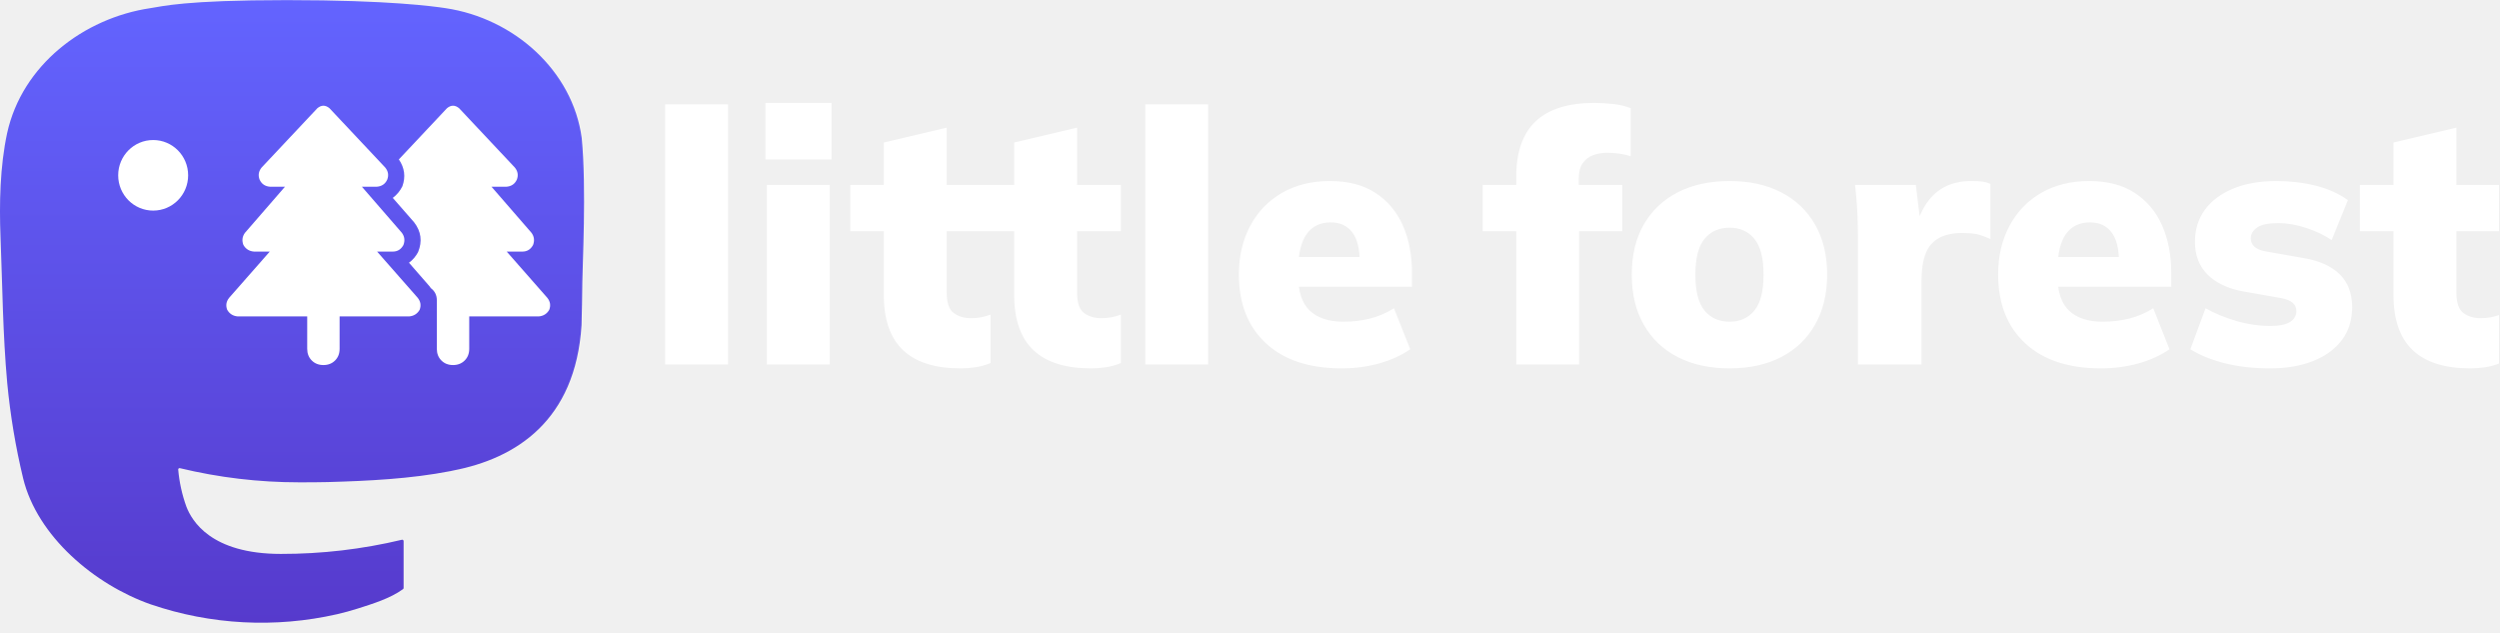
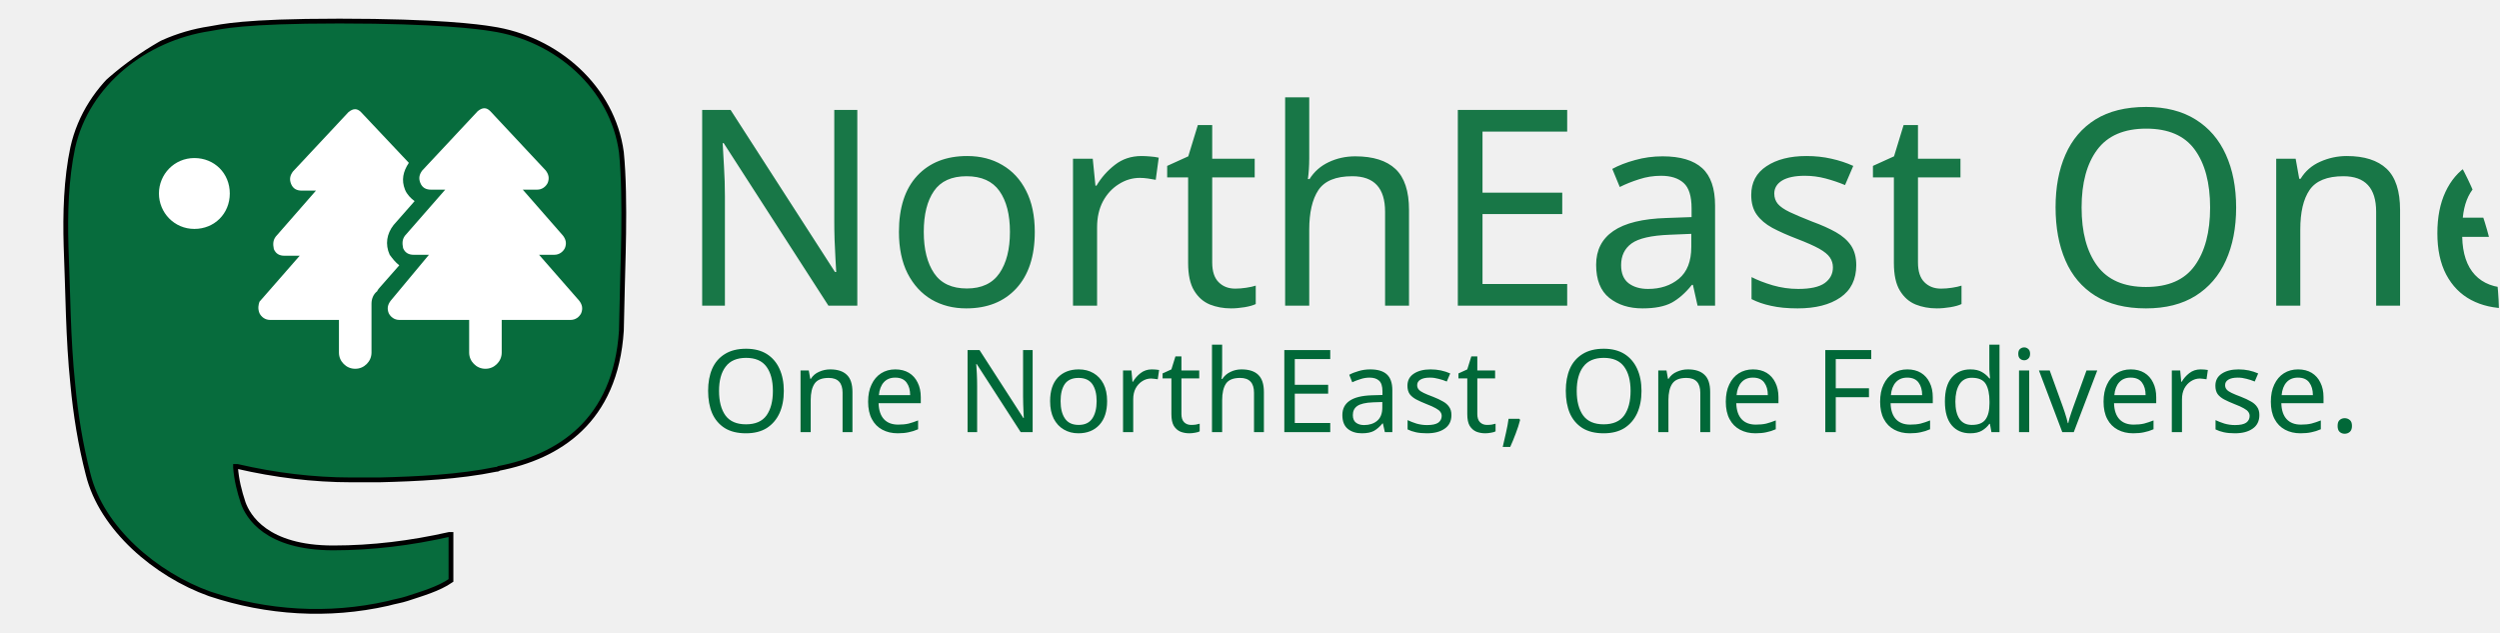
- <svg xmlns="http://www.w3.org/2000/svg" xmlns:xlink="http://www.w3.org/1999/xlink" width="261" height="66" viewBox="0 0 261 66" fill="none">
-   <symbol id="logo-symbol-wordmark">
-     <path d="M60.754 14.403C59.814 7.419 53.727 1.916 46.512 0.849C45.294 0.669 40.682 0.013 29.997 0.013H29.918C19.23 0.013 16.937 0.669 15.72 0.849C8.705 1.886 2.299 6.832 0.745 13.898C-0.003 17.378 -0.083 21.237 0.056 24.776C0.254 29.851 0.293 34.918 0.753 39.973C1.072 43.331 1.628 46.661 2.417 49.941C3.894 55.997 9.875 61.037 15.734 63.093C22.008 65.237 28.754 65.593 35.218 64.121C35.929 63.956 36.632 63.764 37.325 63.545C38.897 63.046 40.738 62.487 42.091 61.507C42.11 61.493 42.125 61.475 42.136 61.455C42.147 61.434 42.153 61.412 42.153 61.389V56.49C42.153 56.469 42.148 56.447 42.138 56.428C42.129 56.409 42.115 56.392 42.098 56.379C42.081 56.365 42.061 56.356 42.04 56.351C42.019 56.346 41.997 56.347 41.976 56.351C37.834 57.341 33.59 57.836 29.332 57.829C22.005 57.829 20.034 54.351 19.469 52.904C19.016 51.653 18.727 50.348 18.612 49.022C18.611 49 18.615 48.977 18.624 48.957C18.633 48.937 18.647 48.919 18.664 48.904C18.682 48.89 18.702 48.88 18.724 48.876C18.745 48.871 18.768 48.871 18.79 48.877C22.862 49.859 27.037 50.355 31.227 50.354C32.234 50.354 33.239 50.354 34.246 50.328C38.46 50.209 42.901 49.994 47.047 49.184C47.15 49.164 47.253 49.146 47.342 49.119C53.881 47.864 60.104 43.923 60.736 33.943C60.76 33.55 60.819 29.828 60.819 29.42C60.822 28.035 61.265 19.591 60.754 14.403Z" fill="url(#paint0_linear_89_11)" />
-     <path d="M12.344 18.303C12.344 16.267 13.978 14.619 15.997 14.619C18.016 14.619 19.65 16.267 19.65 18.303C19.65 20.34 18.016 21.987 15.997 21.987C13.978 21.987 12.344 20.34 12.344 18.303Z" fill="#FFFFFF" />
-     <path d="M 43.615 31.078 C 43.932 31.466 44.002 31.888 43.826 32.347 C 43.579 32.77 43.209 32.999 42.715 33.035 L 35.47 33.035 L 35.47 36.419 C 35.47 36.912 35.312 37.318 34.995 37.635 C 34.677 37.952 34.272 38.111 33.779 38.111 C 33.285 38.111 32.879 37.952 32.562 37.635 C 32.245 37.318 32.086 36.912 32.086 36.419 L 32.086 33.035 L 24.841 33.035 C 24.349 32.999 23.978 32.77 23.731 32.347 C 23.555 31.888 23.626 31.466 23.943 31.078 L 28.174 26.266 L 26.534 26.266 C 26.04 26.231 25.671 26.001 25.424 25.578 C 25.247 25.12 25.3 24.697 25.582 24.309 L 29.76 19.497 L 28.226 19.497 C 27.698 19.462 27.327 19.215 27.115 18.756 C 26.94 18.299 27.01 17.876 27.327 17.487 L 33.144 11.301 C 33.567 10.949 33.991 10.949 34.413 11.301 L 40.23 17.487 C 40.548 17.876 40.618 18.299 40.441 18.756 C 40.23 19.215 39.86 19.462 39.331 19.497 L 37.798 19.497 L 41.975 24.309 C 42.257 24.697 42.31 25.12 42.134 25.578 C 41.887 26.036 41.516 26.266 41.024 26.266 L 39.384 26.266 L 43.615 31.078 Z" fill="#FFFFFF" />
-     <path d="M 57.363 32.347 C 57.116 32.77 56.746 32.999 56.253 33.035 L 49.008 33.035 L 49.008 36.419 C 49.008 36.912 48.849 37.318 48.532 37.635 C 48.215 37.952 47.809 38.111 47.316 38.111 C 46.822 38.111 46.417 37.952 46.1 37.635 C 45.782 37.318 45.624 36.912 45.624 36.419 L 45.624 31.342 C 45.624 30.813 45.412 30.39 44.989 30.073 C 44.954 30.003 44.919 29.95 44.884 29.915 L 42.715 27.429 C 43.103 27.148 43.42 26.777 43.667 26.318 C 44.126 25.191 43.984 24.151 43.244 23.199 L 41.024 20.661 C 41.446 20.344 41.782 19.938 42.027 19.444 C 42.381 18.457 42.257 17.522 41.658 16.642 L 46.681 11.301 C 47.105 10.949 47.527 10.949 47.951 11.301 L 53.767 17.487 C 54.084 17.876 54.156 18.299 53.979 18.756 C 53.767 19.215 53.397 19.462 52.868 19.497 L 51.335 19.497 L 55.513 24.309 C 55.794 24.697 55.847 25.12 55.672 25.578 C 55.425 26.036 55.054 26.266 54.561 26.266 L 52.922 26.266 L 57.151 31.078 C 57.469 31.466 57.54 31.888 57.363 32.347 Z" fill="#FFFFFF" />
-     <path d="M 69.466 38.051 L 69.466 10.893 L 76.035 10.893 L 76.035 38.051 Z M 80.093 38.051 L 80.093 19.306 L 86.661 19.306 L 86.661 38.051 Z M 79.945 16.649 L 79.945 10.745 L 86.845 10.745 L 86.845 16.649 Z M 100.314 38.457 Q 96.329 38.457 94.318 36.557 Q 92.307 34.656 92.307 30.782 L 92.307 24.14 L 88.801 24.14 L 88.801 19.306 L 92.307 19.306 L 92.307 14.878 L 98.875 13.328 L 98.875 19.306 L 103.451 19.306 L 103.451 24.14 L 98.875 24.14 L 98.875 30.523 Q 98.875 32.147 99.613 32.682 Q 100.351 33.217 101.384 33.217 Q 102.011 33.217 102.473 33.125 Q 102.934 33.033 103.451 32.848 L 103.451 37.903 Q 102.639 38.235 101.845 38.346 Q 101.052 38.457 100.314 38.457 Z M 113.93 38.457 Q 109.945 38.457 107.934 36.557 Q 105.923 34.656 105.923 30.782 L 105.923 24.14 L 102.417 24.14 L 102.417 19.306 L 105.923 19.306 L 105.923 14.878 L 112.491 13.328 L 112.491 19.306 L 117.067 19.306 L 117.067 24.14 L 112.491 24.14 L 112.491 30.523 Q 112.491 32.147 113.229 32.682 Q 113.967 33.217 115 33.217 Q 115.627 33.217 116.089 33.125 Q 116.55 33.033 117.067 32.848 L 117.067 37.903 Q 116.255 38.235 115.461 38.346 Q 114.668 38.457 113.93 38.457 Z M 119.613 38.051 L 119.613 10.893 L 126.181 10.893 L 126.181 38.051 Z M 140.129 38.457 Q 135.037 38.457 132.214 35.837 Q 129.391 33.217 129.391 28.641 Q 129.391 25.8 130.572 23.586 Q 131.753 21.372 133.893 20.136 Q 136.033 18.9 138.911 18.9 Q 141.753 18.9 143.653 20.136 Q 145.553 21.372 146.513 23.531 Q 147.472 25.689 147.472 28.531 L 147.472 29.933 L 134.889 29.933 L 134.889 26.833 L 142.638 26.833 L 142.011 27.35 Q 142.011 25.247 141.218 24.232 Q 140.424 23.217 138.985 23.217 Q 137.325 23.217 136.458 24.453 Q 135.59 25.689 135.59 28.162 L 135.59 28.826 Q 135.59 31.298 136.808 32.442 Q 138.026 33.586 140.314 33.586 Q 141.79 33.586 143.1 33.254 Q 144.41 32.922 145.59 32.184 L 147.288 36.464 Q 145.886 37.424 144.041 37.94 Q 142.196 38.457 140.129 38.457 Z M 158.359 38.051 L 158.359 24.14 L 154.853 24.14 L 154.853 19.306 L 160.204 19.306 L 158.359 21.003 L 158.359 18.457 Q 158.359 14.583 160.388 12.664 Q 162.418 10.745 166.514 10.745 Q 167.436 10.745 168.469 10.856 Q 169.503 10.966 170.314 11.298 L 170.314 16.317 Q 169.798 16.132 169.134 16.04 Q 168.469 15.948 167.842 15.948 Q 167.104 15.948 166.421 16.188 Q 165.739 16.428 165.314 17.018 Q 164.89 17.608 164.89 18.642 L 164.89 20.302 L 163.968 19.306 L 169.429 19.306 L 169.429 24.14 L 164.927 24.14 L 164.927 38.051 Z M 180.647 38.457 Q 177.51 38.457 175.222 37.276 Q 172.935 36.095 171.68 33.9 Q 170.425 31.704 170.425 28.678 Q 170.425 25.616 171.68 23.439 Q 172.935 21.261 175.222 20.081 Q 177.51 18.9 180.647 18.9 Q 183.746 18.9 186.034 20.081 Q 188.322 21.261 189.576 23.457 Q 190.831 25.653 190.831 28.678 Q 190.831 31.667 189.576 33.881 Q 188.322 36.095 186.034 37.276 Q 183.746 38.457 180.647 38.457 Z M 180.647 33.586 Q 182.27 33.586 183.23 32.424 Q 184.189 31.261 184.189 28.678 Q 184.189 26.095 183.23 24.933 Q 182.27 23.771 180.647 23.771 Q 178.986 23.771 178.027 24.933 Q 177.067 26.095 177.067 28.678 Q 177.067 31.261 178.027 32.424 Q 178.986 33.586 180.647 33.586 Z M 194.042 38.051 L 194.042 24.435 Q 194.042 23.143 193.968 21.852 Q 193.894 20.56 193.746 19.306 L 200.093 19.306 L 200.794 25.062 L 199.798 25.062 Q 200.167 22.959 200.979 21.594 Q 201.791 20.228 203.008 19.564 Q 204.226 18.9 205.886 18.9 Q 206.661 18.9 207.049 18.955 Q 207.436 19.011 207.879 19.195 L 207.879 24.951 Q 206.957 24.546 206.403 24.435 Q 205.85 24.324 204.964 24.324 Q 203.451 24.324 202.492 24.859 Q 201.532 25.394 201.108 26.501 Q 200.684 27.608 200.684 29.343 L 200.684 38.051 Z M 219.428 38.457 Q 214.336 38.457 211.513 35.837 Q 208.69 33.217 208.69 28.641 Q 208.69 25.8 209.871 23.586 Q 211.052 21.372 213.192 20.136 Q 215.332 18.9 218.211 18.9 Q 221.052 18.9 222.952 20.136 Q 224.853 21.372 225.812 23.531 Q 226.771 25.689 226.771 28.531 L 226.771 29.933 L 214.189 29.933 L 214.189 26.833 L 221.938 26.833 L 221.31 27.35 Q 221.31 25.247 220.517 24.232 Q 219.724 23.217 218.284 23.217 Q 216.624 23.217 215.757 24.453 Q 214.89 25.689 214.89 28.162 L 214.89 28.826 Q 214.89 31.298 216.107 32.442 Q 217.325 33.586 219.613 33.586 Q 221.089 33.586 222.399 33.254 Q 223.709 32.922 224.89 32.184 L 226.587 36.464 Q 225.185 37.424 223.34 37.94 Q 221.495 38.457 219.428 38.457 Z M 237.104 38.457 Q 234.484 38.457 232.362 37.922 Q 230.24 37.387 228.764 36.464 L 230.351 32.184 Q 231.79 32.996 233.58 33.512 Q 235.369 34.029 237.141 34.029 Q 238.543 34.029 239.189 33.605 Q 239.834 33.18 239.834 32.479 Q 239.834 31.926 239.428 31.593 Q 239.023 31.261 238.211 31.114 L 234.226 30.413 Q 231.864 29.97 230.554 28.66 Q 229.244 27.35 229.244 25.247 Q 229.244 23.328 230.277 21.907 Q 231.31 20.487 233.229 19.693 Q 235.148 18.9 237.768 18.9 Q 239.908 18.9 241.845 19.38 Q 243.783 19.859 245.222 20.892 L 243.524 25.062 Q 242.38 24.287 240.849 23.789 Q 239.318 23.291 237.989 23.291 Q 236.403 23.291 235.738 23.752 Q 235.074 24.213 235.074 24.878 Q 235.074 25.394 235.443 25.745 Q 235.812 26.095 236.624 26.243 L 240.609 26.944 Q 243.045 27.35 244.355 28.623 Q 245.665 29.896 245.665 32.073 Q 245.665 34.103 244.576 35.523 Q 243.487 36.944 241.569 37.7 Q 239.65 38.457 237.104 38.457 Z M 257.99 38.457 Q 254.005 38.457 251.994 36.557 Q 249.983 34.656 249.983 30.782 L 249.983 24.14 L 246.477 24.14 L 246.477 19.306 L 249.983 19.306 L 249.983 14.878 L 256.551 13.328 L 256.551 19.306 L 261.126 19.306 L 261.126 24.14 L 256.551 24.14 L 256.551 30.523 Q 256.551 32.147 257.289 32.682 Q 258.027 33.217 259.06 33.217 Q 259.687 33.217 260.148 33.125 Q 260.61 33.033 261.126 32.848 L 261.126 37.903 Q 260.315 38.235 259.521 38.346 Q 258.728 38.457 257.99 38.457 Z" fill="currentColor" />
+ <svg xmlns="http://www.w3.org/2000/svg" xmlns:xlink="http://www.w3.org/1999/xlink" version="1.1" id="Layer_1" x="0px" y="0px" viewBox="0 0 261 66" style="enable-background:new 0 0 261 66;" xml:space="preserve">
+   <style type="text/css">
+ 	.st0{clip-path:url(#SVGID_2_);fill:#006837;}
+ 	.st1{clip-path:url(#SVGID_2_);fill:#016838;fill-opacity:0.97;stroke:#000000;stroke-width:0.5;stroke-miterlimit:10;}
+ 	.st2{clip-path:url(#SVGID_2_);}
+ 	.st3{fill:#187747;}
+ 	.st4{font-family:'MyriadPro-Bold';}
+ 	.st5{font-size:28.625px;}
+ 	.st6{fill:#016838;}
+ 	.st7{font-size:12px;}
+ 	.st8{fill:#FFFFFF;}
+ </style>
+   <g>
    <defs>
-       <linearGradient id="paint0_linear_89_11" x1="30.5" y1="0.013" x2="30.5" y2="65.013" gradientUnits="userSpaceOnUse">
-         <stop stop-color="#6364FF" />
-         <stop offset="1" stop-color="#563ACC" />
-       </linearGradient>
+       <path id="SVGID_1_" d="M33,0h195c18.2,0,33,14.8,33,33v0c0,18.2-14.8,33-33,33H33C14.8,66,0,51.2,0,33v0C0,14.8,14.8,0,33,0z" />
    </defs>
-   </symbol>
-   <use style="color:#fff" transform="matrix(1, 0, 0, 1, 0, 0)" xlink:href="#logo-symbol-wordmark" />
+     <clipPath id="SVGID_2_">
+       <use xlink:href="#SVGID_1_" style="overflow:visible;" />
+     </clipPath>
+     <path id="square_1_" class="st0" d="M0,27.4l0,11.6" />
+     <path class="st1" d="M64.9,15.9C64,9.2,58.2,4,51.3,3c-1.2-0.2-5.6-0.8-15.8-0.8h-0.1C25.3,2.2,23.1,2.8,21.9,3   C15.2,4,9.1,8.7,7.6,15.4c-0.7,3.3-0.8,6.9-0.7,10.3c0.2,4.8,0.2,9.6,0.7,14.4c0.3,3.2,0.8,6.3,1.6,9.4C10.6,55.2,16.3,60,21.9,62   c6,2,12.4,2.4,18.6,1c0.7-0.2,1.4-0.3,2-0.5c1.5-0.5,3.3-1,4.6-1.9c0,0,0,0,0,0c0,0,0,0,0-0.1v-4.6c0,0,0,0,0-0.1c0,0,0,0,0,0   c0,0,0,0-0.1,0c0,0,0,0-0.1,0c-4,0.9-8,1.4-12.1,1.4c-7,0-8.9-3.3-9.4-4.7c-0.4-1.2-0.7-2.4-0.8-3.7c0,0,0,0,0-0.1c0,0,0,0,0,0   c0,0,0,0,0.1,0c0,0,0,0,0.1,0c3.9,0.9,7.9,1.4,11.9,1.4c1,0,1.9,0,2.9,0c4-0.1,8.3-0.3,12.2-1.1c0.1,0,0.2,0,0.3-0.1   c6.2-1.2,12.2-4.9,12.8-14.4c0-0.4,0.1-3.9,0.1-4.3C65,28.8,65.4,20.8,64.9,15.9z" />
+     <g class="st2">
+       <text transform="matrix(1 0 0 1 70.5547 31.9141)" class="st3 st4 st5">NorthEast One</text>
+     </g>
+     <g class="st2">
+       <text transform="matrix(1 0 0 1 73.2224 45.1113)" class="st6 st4 st7">One NorthEast, One Fediverse.</text>
+     </g>
+   </g>
+   <path class="st8" d="M16.6,20.2c0,2,1.6,3.7,3.7,3.7s3.7-1.6,3.7-3.7s-1.6-3.7-3.7-3.7S16.6,18.2,16.6,20.2z" />
+   <path class="st8" d="M40.8,31.4c-0.3,0.4-0.4,0.8-0.2,1.3c0.2,0.4,0.6,0.7,1.1,0.7H49v3.4c0,0.5,0.2,0.9,0.5,1.2  c0.3,0.3,0.7,0.5,1.2,0.5c0.5,0,0.9-0.2,1.2-0.5c0.3-0.3,0.5-0.7,0.5-1.2v-3.4h7.2c0.5,0,0.9-0.3,1.1-0.7c0.2-0.5,0.1-0.9-0.2-1.3  l-4.2-4.8h1.6c0.5,0,0.9-0.3,1.1-0.7c0.2-0.5,0.1-0.9-0.2-1.3l-4.2-4.8h1.5c0.5,0,0.9-0.3,1.1-0.7c0.2-0.5,0.1-0.9-0.2-1.3l-5.8-6.2  c-0.4-0.4-0.8-0.4-1.3,0l-5.8,6.2c-0.3,0.4-0.4,0.8-0.2,1.3c0.2,0.5,0.6,0.7,1.1,0.7h1.5l-4.2,4.8c-0.3,0.4-0.3,0.8-0.2,1.3  c0.2,0.5,0.6,0.7,1.1,0.7h1.6L40.8,31.4z" />
+   <path class="st8" d="M27.1,32.7c0.2,0.4,0.6,0.7,1.1,0.7h7.2v3.4c0,0.5,0.2,0.9,0.5,1.2c0.3,0.3,0.7,0.5,1.2,0.5  c0.5,0,0.9-0.2,1.2-0.5c0.3-0.3,0.5-0.7,0.5-1.2v-5.1c0-0.5,0.2-1,0.6-1.3c0-0.1,0.1-0.1,0.1-0.2l2.2-2.5c-0.4-0.3-0.7-0.7-1-1.1  c-0.5-1.1-0.3-2.2,0.4-3.1l2.2-2.5c-0.4-0.3-0.8-0.7-1-1.2c-0.4-1-0.2-1.9,0.4-2.8l-5-5.3c-0.4-0.4-0.8-0.4-1.3,0l-5.8,6.2  c-0.3,0.4-0.4,0.8-0.2,1.3c0.2,0.5,0.6,0.7,1.1,0.7h1.5l-4.2,4.8c-0.3,0.4-0.3,0.8-0.2,1.3c0.2,0.5,0.6,0.7,1.1,0.7h1.6l-4.2,4.8  C27,31.8,26.9,32.2,27.1,32.7z" />
</svg>
